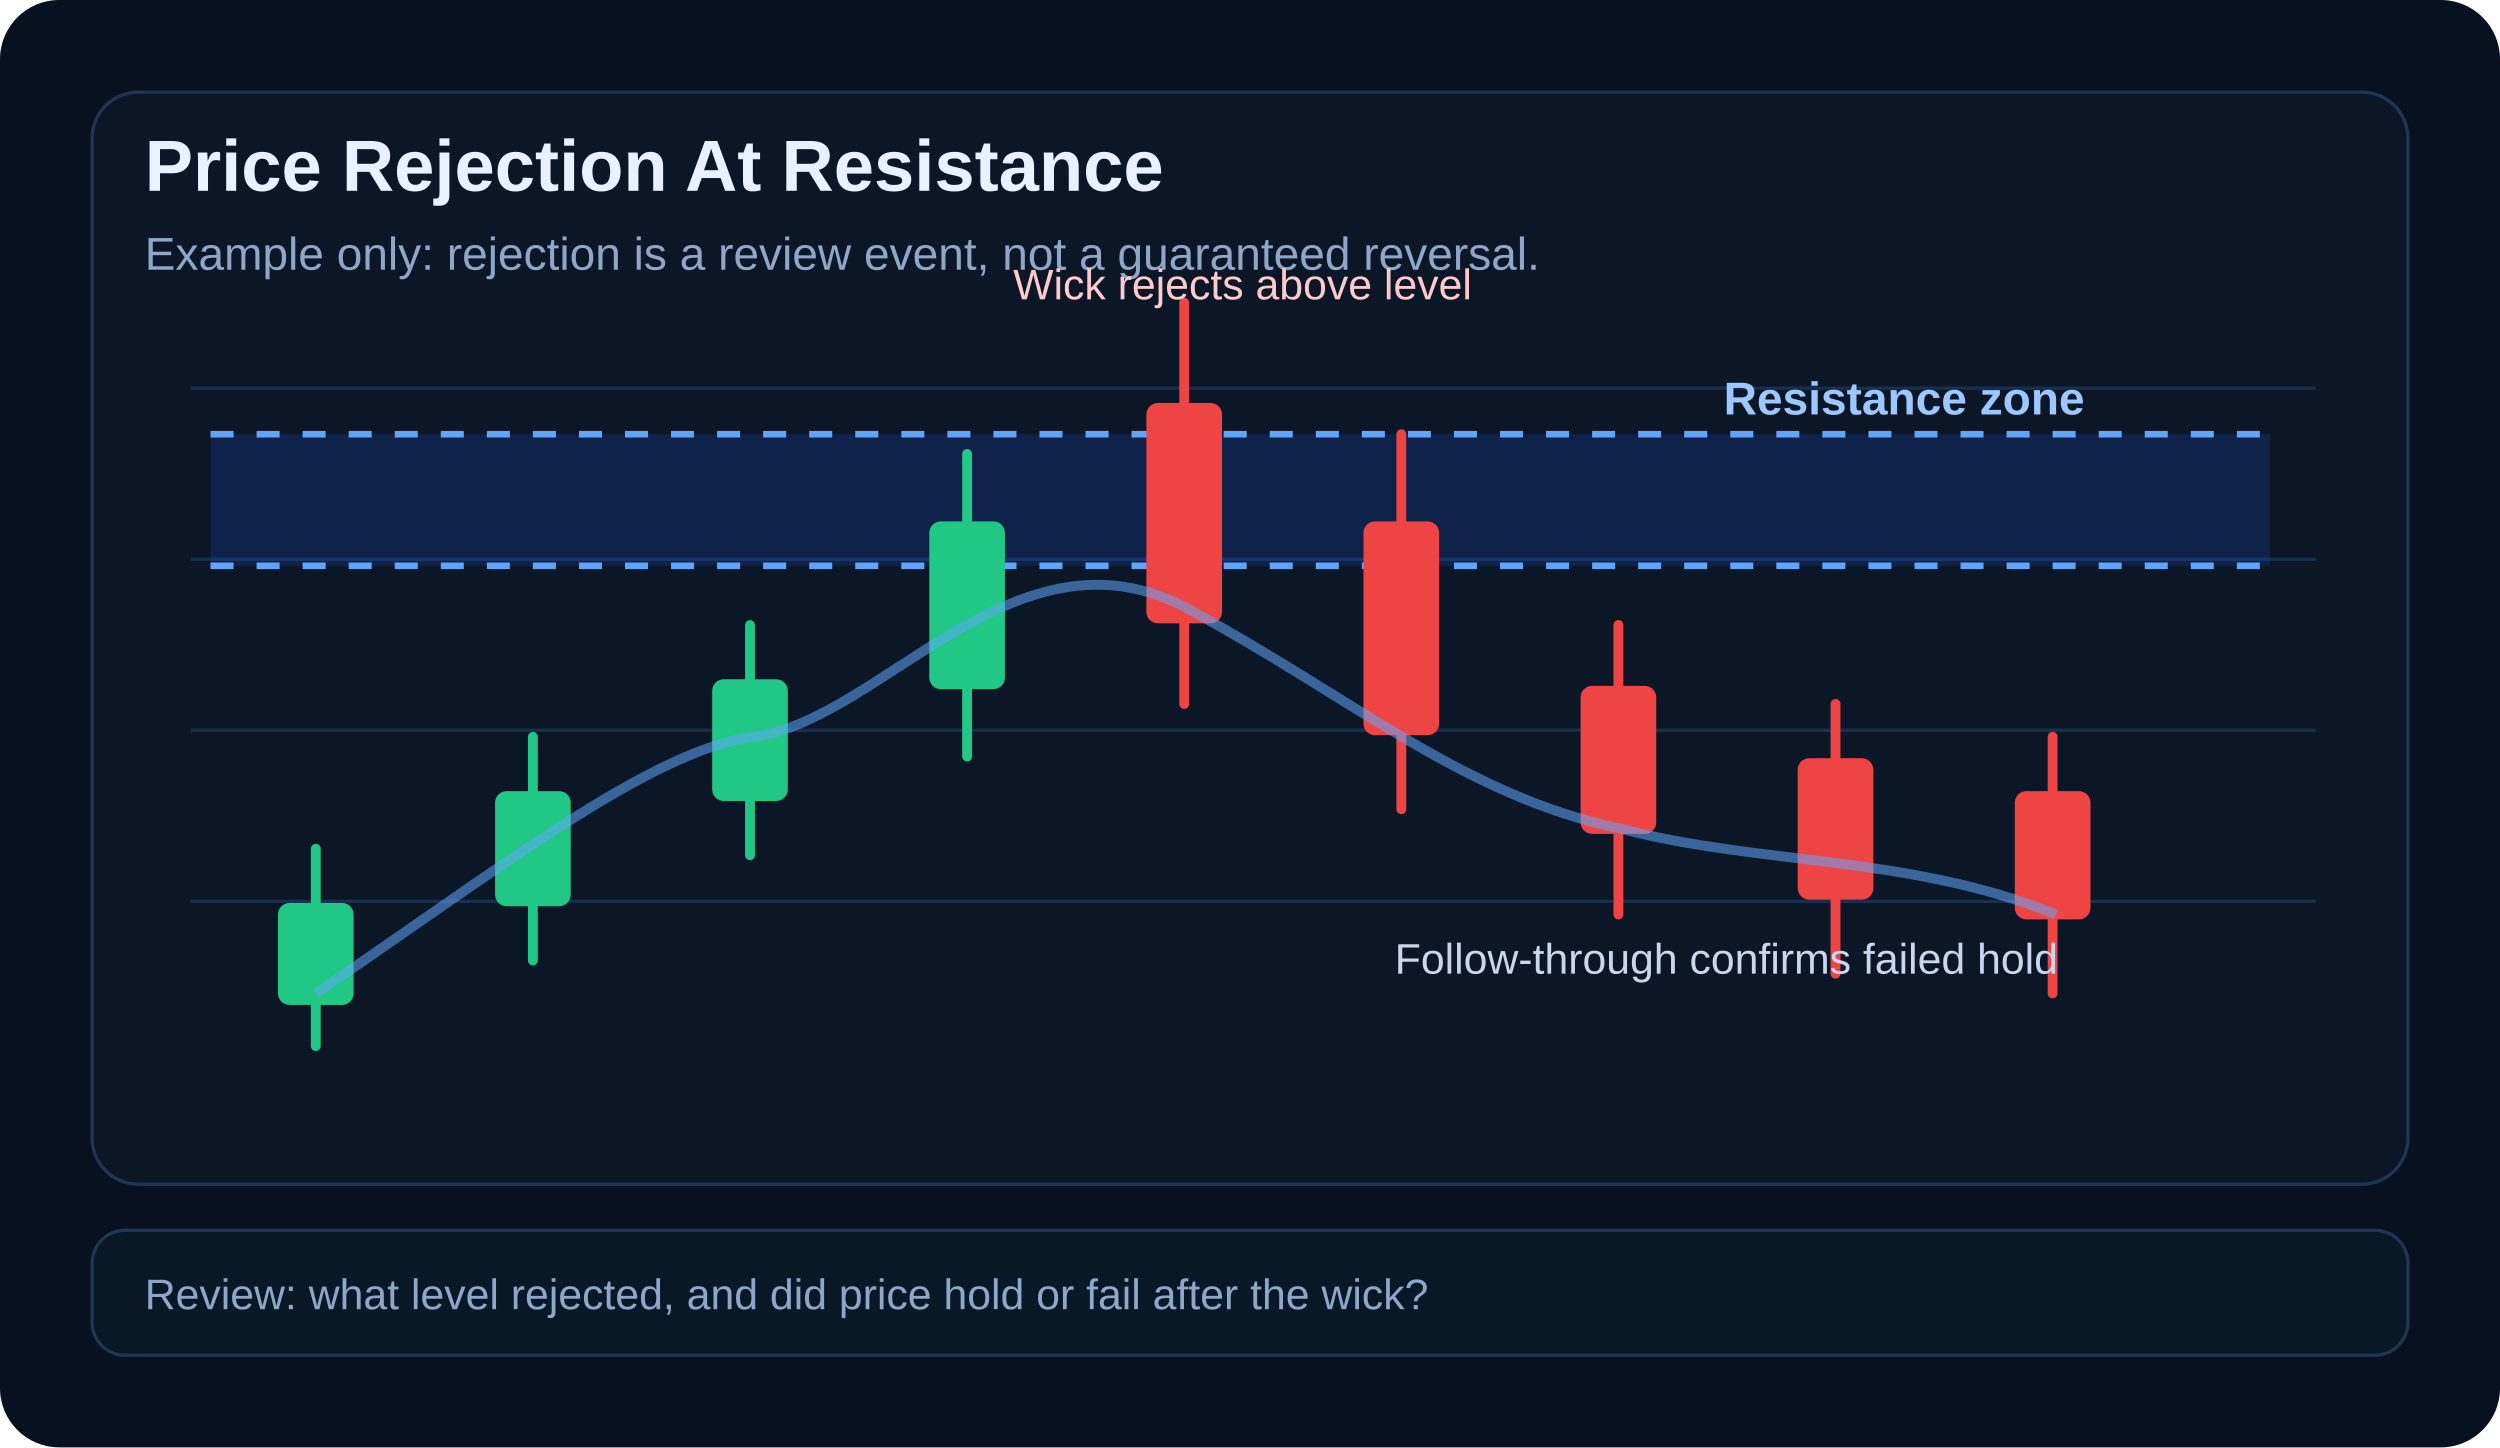
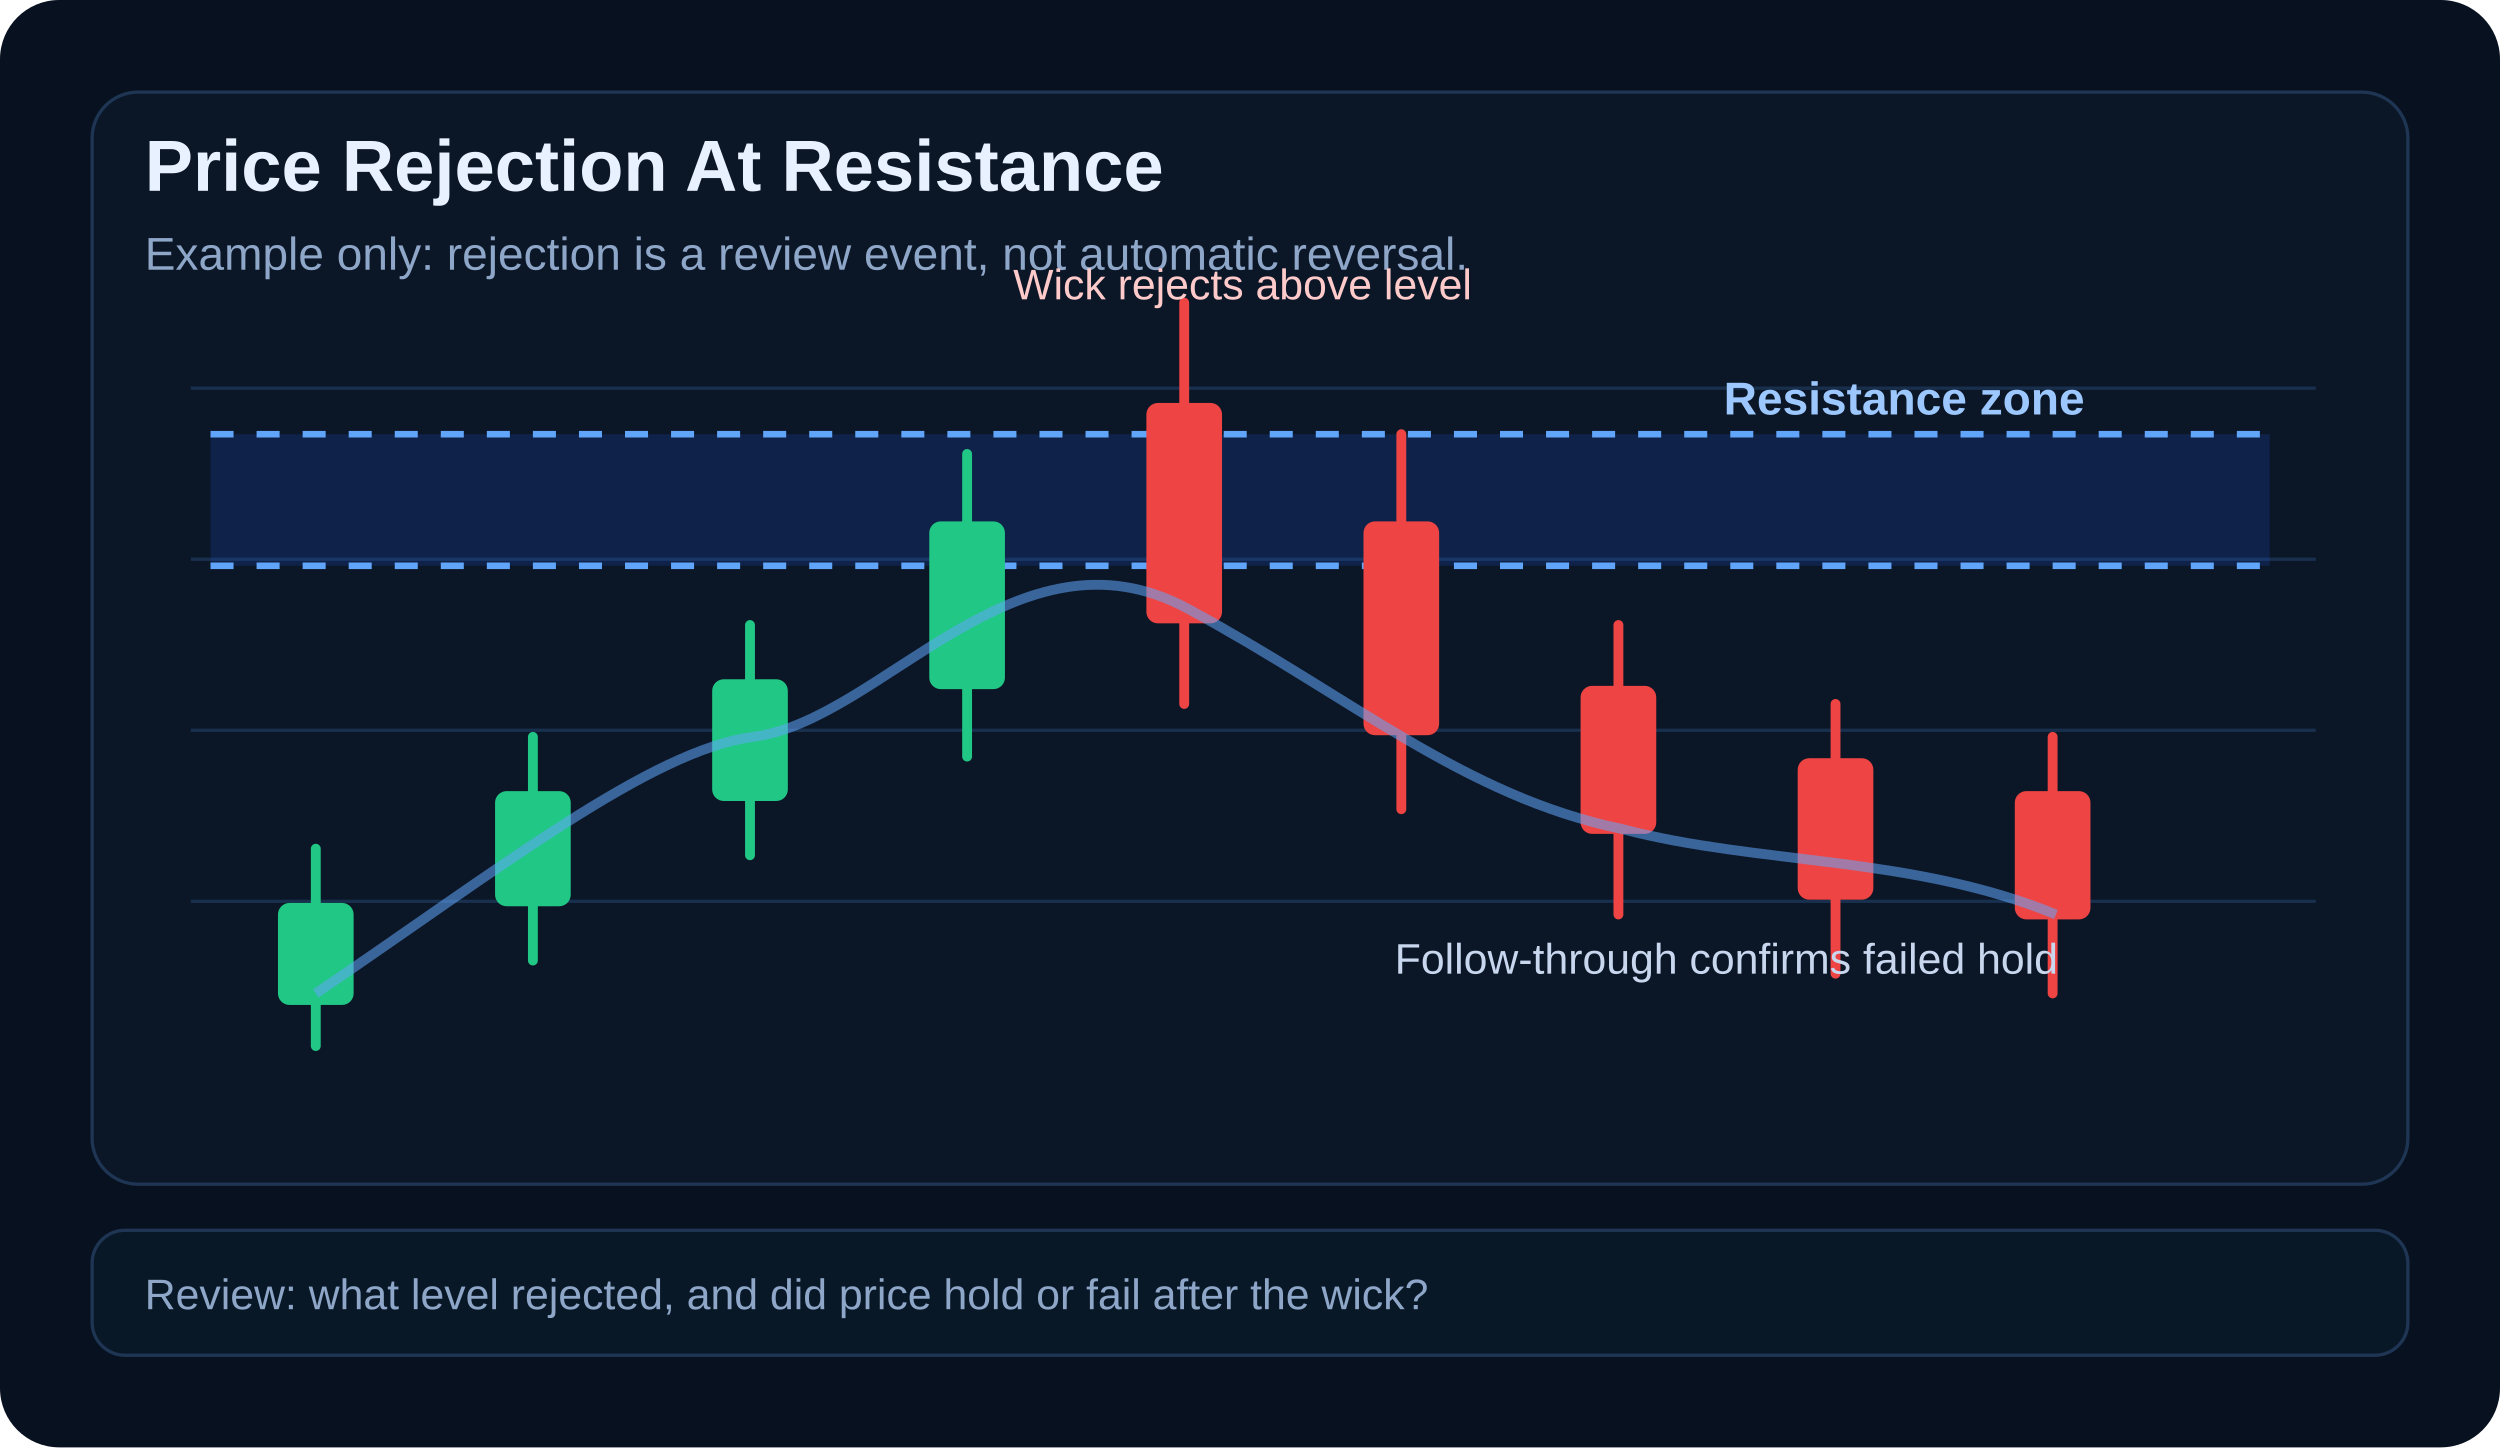
<svg xmlns="http://www.w3.org/2000/svg" viewBox="0 0 760 440" role="img" aria-labelledby="title desc">
  <rect width="760" height="440" rx="18" fill="#07111f" />
  <rect x="28" y="28" width="704" height="332" rx="14" fill="#0b1626" stroke="#1f3554" />
  <text x="44" y="58" fill="#e8f1ff" font-family="Arial, sans-serif" font-size="22" font-weight="700">Price Rejection At Resistance</text>
-   <text x="44" y="82" fill="#8ea6c8" font-family="Arial, sans-serif" font-size="14">Example only: rejection is a review event, not a guaranteed reversal.</text>
+   <text x="44" y="82" fill="#8ea6c8" font-family="Arial, sans-serif" font-size="14">Example only: rejection is a review event, not automatic reversal.</text>
  <g stroke="#18304e" stroke-width="1">
    <line x1="58" y1="118" x2="704" y2="118" />
    <line x1="58" y1="170" x2="704" y2="170" />
    <line x1="58" y1="222" x2="704" y2="222" />
    <line x1="58" y1="274" x2="704" y2="274" />
  </g>
  <rect x="64" y="132" width="626" height="40" fill="#1d4ed8" opacity=".2" />
  <line x1="64" y1="132" x2="690" y2="132" stroke="#60a5fa" stroke-width="2" stroke-dasharray="7 7" />
  <line x1="64" y1="172" x2="690" y2="172" stroke="#60a5fa" stroke-width="2" stroke-dasharray="7 7" />
  <text x="524" y="126" fill="#9cc8ff" font-family="Arial, sans-serif" font-size="14" font-weight="700">Resistance zone</text>
  <g stroke-linecap="round" stroke-width="3">
    <g stroke="#21c784" fill="#21c784">
      <line x1="96" y1="258" x2="96" y2="318" />
      <rect x="86" y="276" width="20" height="28" rx="2" />
      <line x1="162" y1="224" x2="162" y2="292" />
      <rect x="152" y="242" width="20" height="32" rx="2" />
      <line x1="228" y1="190" x2="228" y2="260" />
      <rect x="218" y="208" width="20" height="34" rx="2" />
      <line x1="294" y1="138" x2="294" y2="230" />
      <rect x="284" y="160" width="20" height="48" rx="2" />
    </g>
    <g stroke="#ef4444" fill="#ef4444">
      <line x1="360" y1="92" x2="360" y2="214" />
      <rect x="350" y="124" width="20" height="64" rx="2" />
      <line x1="426" y1="132" x2="426" y2="246" />
      <rect x="416" y="160" width="20" height="62" rx="2" />
      <line x1="492" y1="190" x2="492" y2="278" />
      <rect x="482" y="210" width="20" height="42" rx="2" />
      <line x1="558" y1="214" x2="558" y2="296" />
      <rect x="548" y="232" width="20" height="40" rx="2" />
      <line x1="624" y1="224" x2="624" y2="302" />
      <rect x="614" y="242" width="20" height="36" rx="2" />
    </g>
  </g>
  <path d="M96 302 C152 264 198 228 229 224 C268 219 309 157 361 185 C411 212 445 242 493 252 C535 263 581 260 625 278" fill="none" stroke="#60a5fa" stroke-width="3" opacity=".55" />
  <text x="308" y="91" fill="#fecaca" font-family="Arial, sans-serif" font-size="13">Wick rejects above level</text>
  <text x="424" y="296" fill="#c8d7ee" font-family="Arial, sans-serif" font-size="13">Follow-through confirms failed hold</text>
  <rect x="28" y="374" width="704" height="38" rx="10" fill="#091827" stroke="#1f3554" />
  <text x="44" y="398" fill="#8ea6c8" font-family="Arial, sans-serif" font-size="13">Review: what level rejected, and did price hold or fail after the wick?</text>
</svg>
